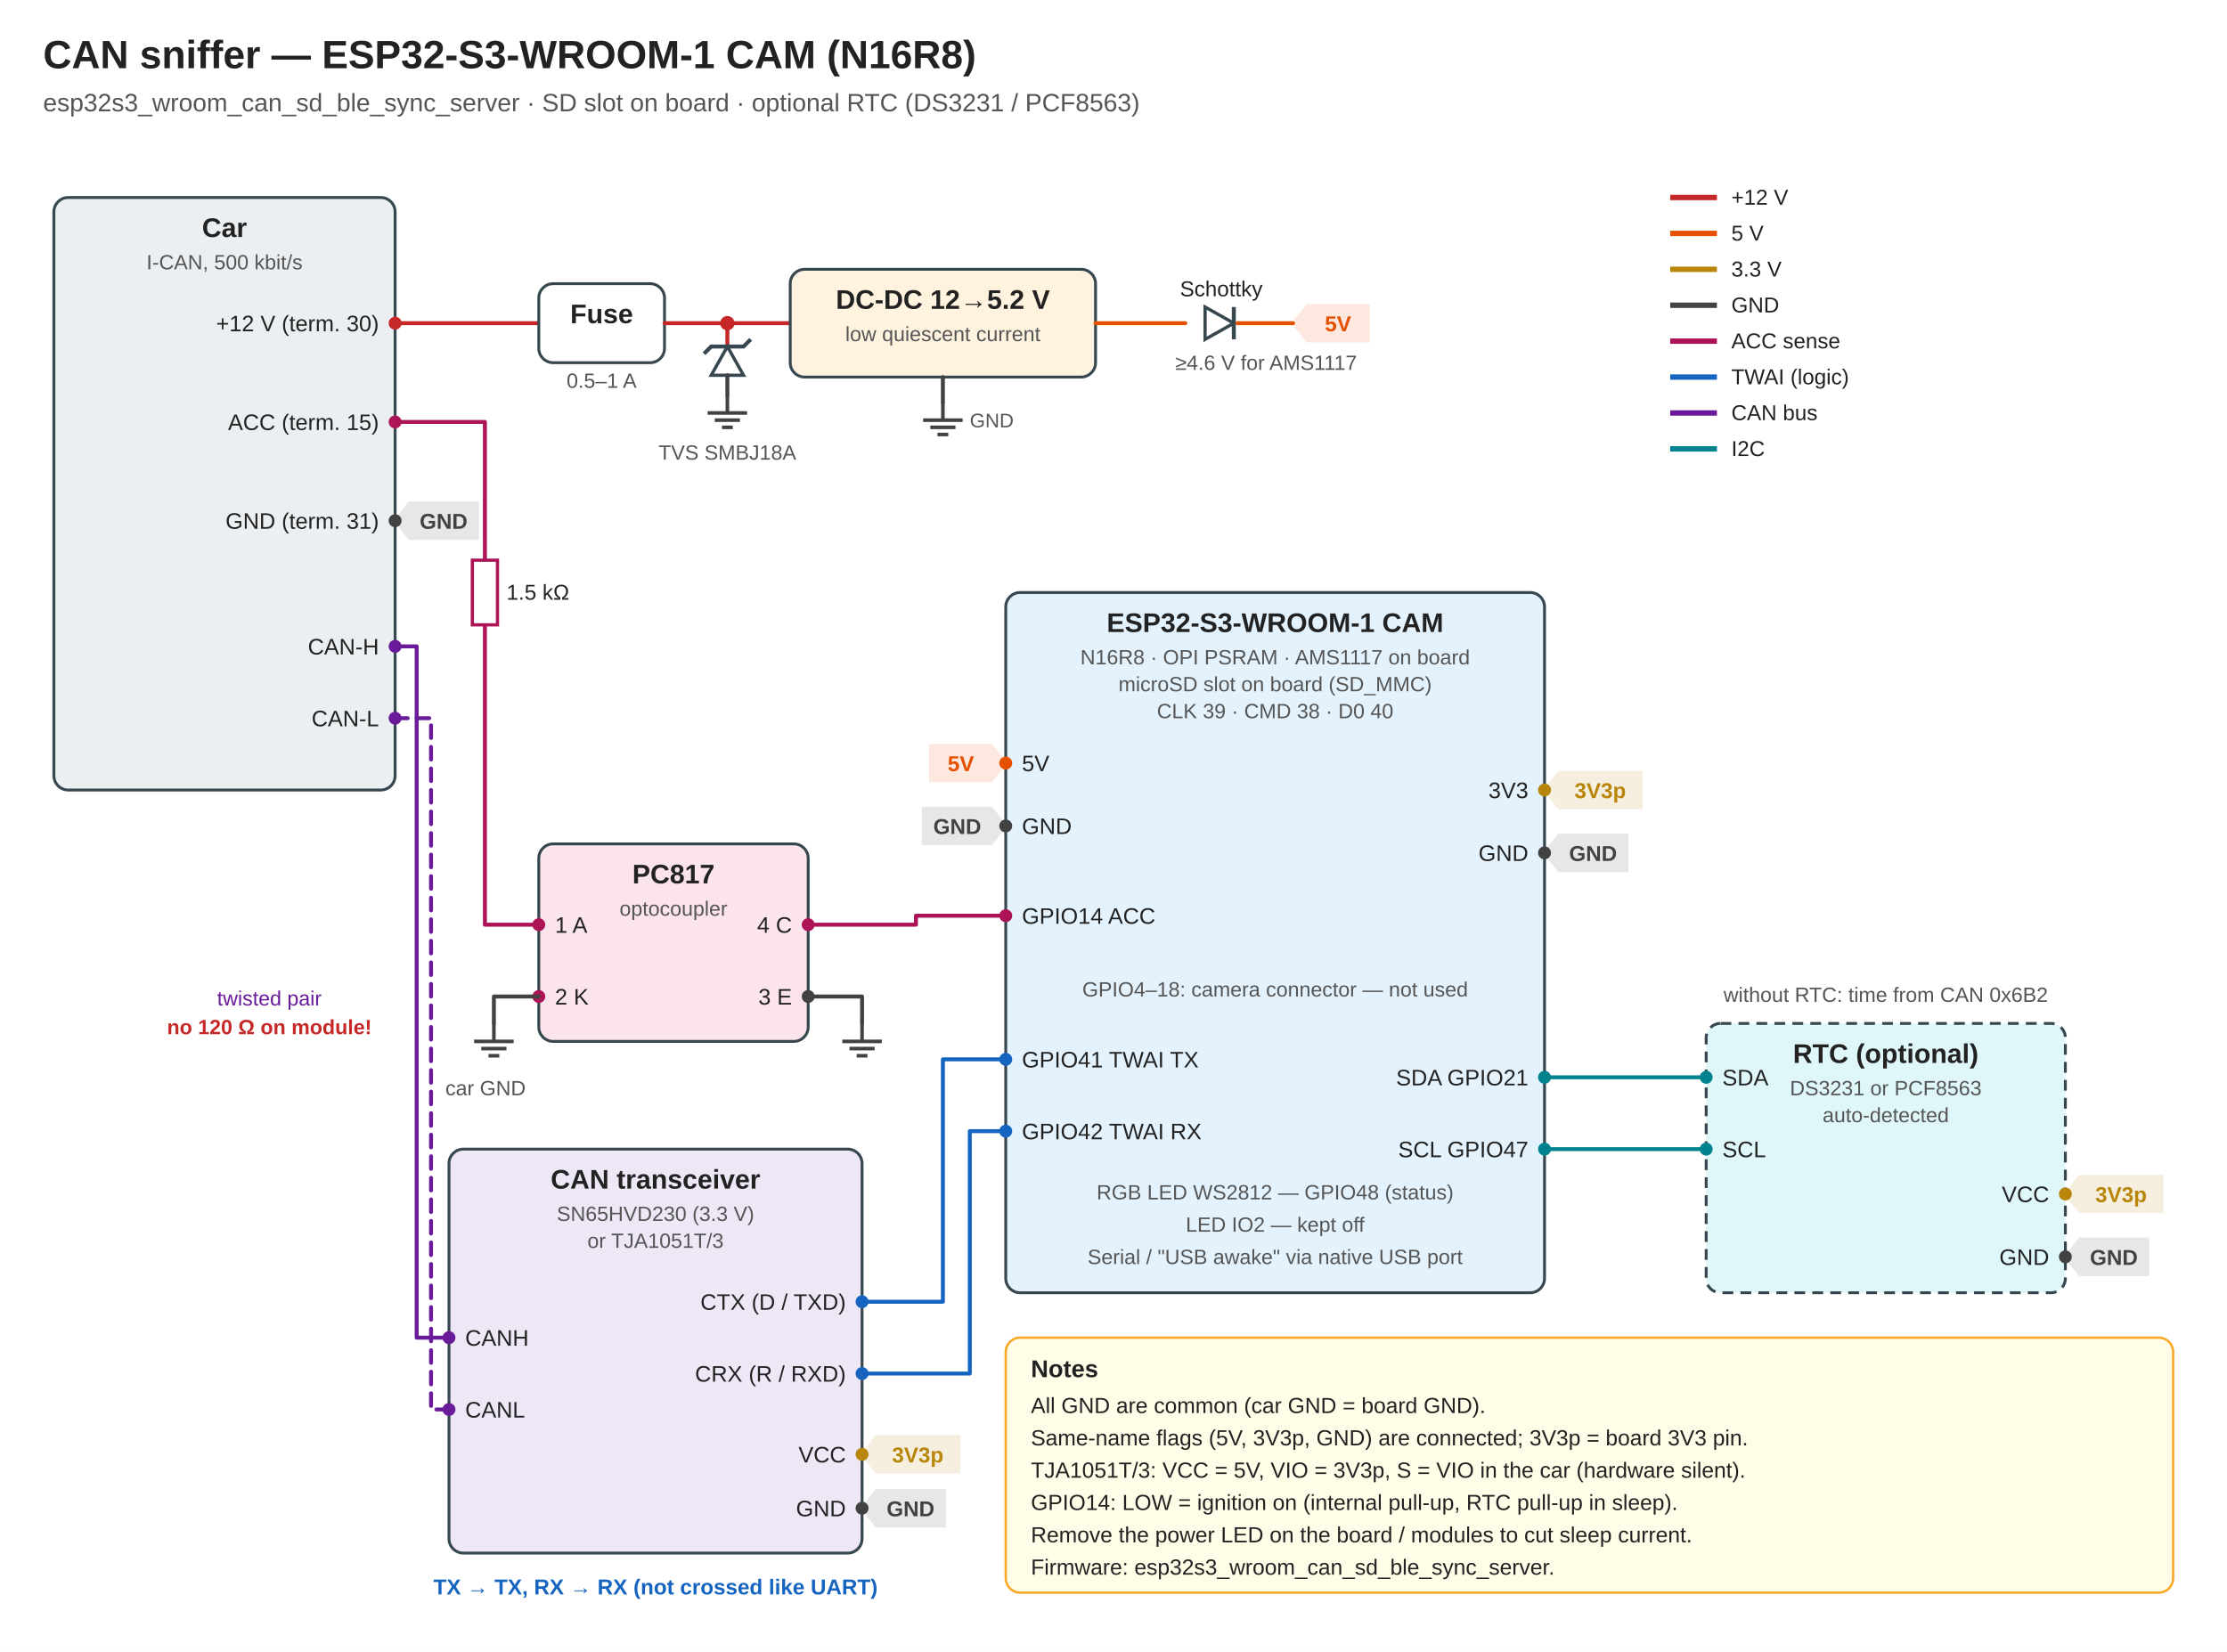
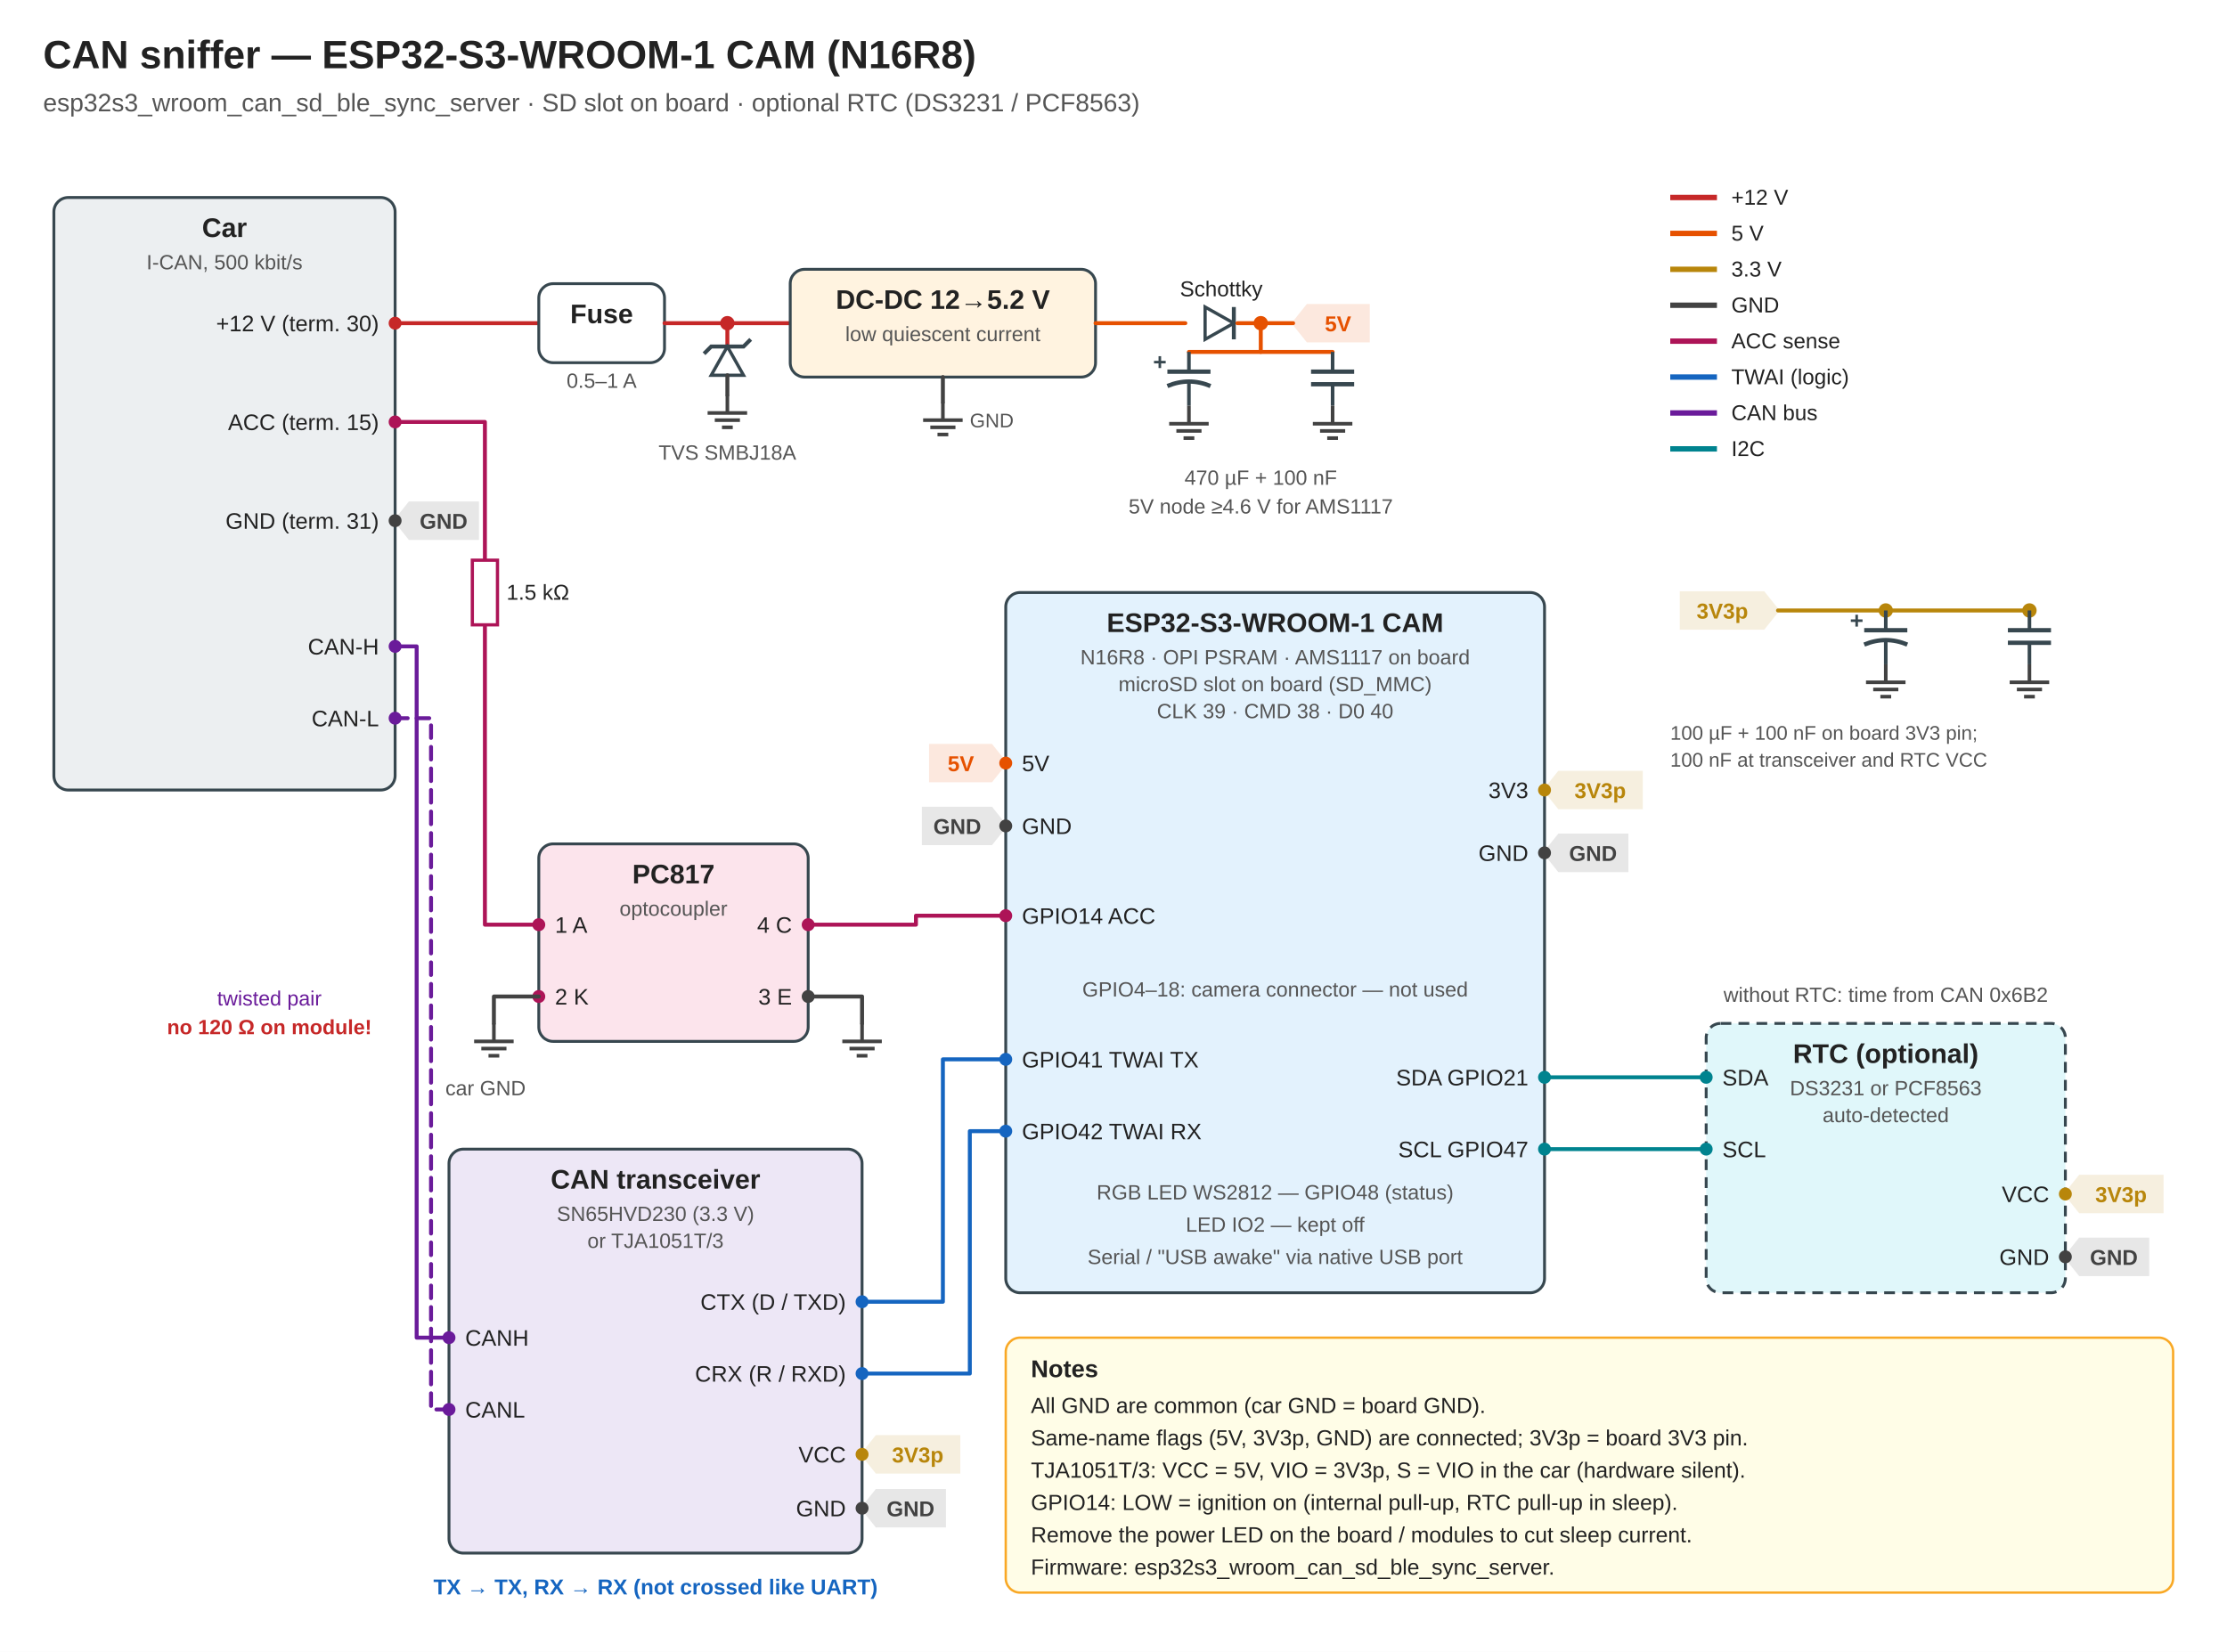
<svg xmlns="http://www.w3.org/2000/svg" width="1240" height="920" viewBox="0 0 1240 920">
  <rect x="0" y="0" width="1240" height="920" fill="#ffffff" />
  <text x="24" y="38" font-family="Segoe UI, Arial, sans-serif" font-size="22" fill="#222" text-anchor="start" font-weight="bold">CAN sniffer — ESP32-S3-WROOM-1 CAM (N16R8)</text>
  <text x="24" y="62" font-family="Segoe UI, Arial, sans-serif" font-size="14" fill="#555" text-anchor="start" font-weight="normal">esp32s3_wroom_can_sd_ble_sync_server · SD slot on board · optional RTC (DS3231 / PCF8563)</text>
  <rect x="30" y="110" width="190" height="330" rx="8" fill="#eceff1" stroke="#37474f" stroke-width="1.6" />
  <text x="125.0" y="132" font-family="Segoe UI, Arial, sans-serif" font-size="15" fill="#222" text-anchor="middle" font-weight="bold">Car</text>
  <text x="125.0" y="150" font-family="Segoe UI, Arial, sans-serif" font-size="11.5" fill="#555" text-anchor="middle" font-weight="normal">I-CAN, 500 kbit/s</text>
  <circle cx="220" cy="180" r="3.6" fill="#c62828" />
  <text x="211" y="184.5" font-family="Segoe UI, Arial, sans-serif" font-size="12.5" fill="#222" text-anchor="end" font-weight="normal">+12 V (term. 30)</text>
  <circle cx="220" cy="235" r="3.6" fill="#ad1457" />
  <text x="211" y="239.5" font-family="Segoe UI, Arial, sans-serif" font-size="12.5" fill="#222" text-anchor="end" font-weight="normal">ACC (term. 15)</text>
  <circle cx="220" cy="290" r="3.6" fill="#424242" />
  <text x="211" y="294.5" font-family="Segoe UI, Arial, sans-serif" font-size="12.5" fill="#222" text-anchor="end" font-weight="normal">GND (term. 31)</text>
  <circle cx="220" cy="360" r="3.6" fill="#6a1b9a" />
  <text x="211" y="364.5" font-family="Segoe UI, Arial, sans-serif" font-size="12.5" fill="#222" text-anchor="end" font-weight="normal">CAN-H</text>
  <circle cx="220" cy="400" r="3.6" fill="#6a1b9a" />
  <text x="211" y="404.5" font-family="Segoe UI, Arial, sans-serif" font-size="12.5" fill="#222" text-anchor="end" font-weight="normal">CAN-L</text>
  <polygon points="220,290 228,280 266,280 266,300 228,300" fill="#424242" opacity="0.13" stroke="#424242" stroke-width="1.4" />
  <text x="247.0" y="294.5" font-family="Segoe UI, Arial, sans-serif" font-size="12" fill="#424242" text-anchor="middle" font-weight="bold">GND</text>
  <polyline points="220,180 300,180" fill="none" stroke="#c62828" stroke-width="2.2" stroke-linejoin="round" stroke-linecap="round" />
  <rect x="300" y="158" width="70" height="44" rx="8" fill="#fff" stroke="#37474f" stroke-width="1.6" />
  <text x="335.0" y="180" font-family="Segoe UI, Arial, sans-serif" font-size="15" fill="#222" text-anchor="middle" font-weight="bold">Fuse</text>
  <text x="335" y="216" font-family="Segoe UI, Arial, sans-serif" font-size="11.5" fill="#555" text-anchor="middle" font-weight="normal">0.5–1 A</text>
  <polyline points="370,180 440,180" fill="none" stroke="#c62828" stroke-width="2.2" stroke-linejoin="round" stroke-linecap="round" />
  <circle cx="405" cy="180" r="4" fill="#c62828" />
  <polyline points="405,180 405,192" fill="none" stroke="#c62828" stroke-width="2.2" stroke-linejoin="round" stroke-linecap="round" />
  <polygon points="396,209 414,209 405,193" fill="#fff" stroke="#37474f" stroke-width="1.8" />
  <polyline points="392,197 396,193 414,193 418,189" fill="none" stroke="#37474f" stroke-width="2.2" />
  <polyline points="405,209 405,220" fill="none" stroke="#424242" stroke-width="2.2" stroke-linejoin="round" stroke-linecap="round" />
  <line x1="405" y1="220" x2="405" y2="230" stroke="#424242" stroke-width="2" />
  <line x1="394" y1="230" x2="416" y2="230" stroke="#424242" stroke-width="2" />
  <line x1="398" y1="234" x2="412" y2="234" stroke="#424242" stroke-width="2" />
  <line x1="402" y1="238" x2="408" y2="238" stroke="#424242" stroke-width="2" />
  <text x="405" y="256" font-family="Segoe UI, Arial, sans-serif" font-size="11.5" fill="#555" text-anchor="middle" font-weight="normal">TVS SMBJ18A</text>
  <rect x="440" y="150" width="170" height="60" rx="8" fill="#fff3e0" stroke="#37474f" stroke-width="1.6" />
  <text x="525.0" y="172" font-family="Segoe UI, Arial, sans-serif" font-size="15" fill="#222" text-anchor="middle" font-weight="bold">DC-DC 12→5.2 V</text>
  <text x="525.0" y="190" font-family="Segoe UI, Arial, sans-serif" font-size="11.5" fill="#555" text-anchor="middle" font-weight="normal">low quiescent current</text>
  <polyline points="525,210 525,224" fill="none" stroke="#424242" stroke-width="2.2" stroke-linejoin="round" stroke-linecap="round" />
  <line x1="525" y1="224" x2="525" y2="234" stroke="#424242" stroke-width="2" />
  <line x1="514" y1="234" x2="536" y2="234" stroke="#424242" stroke-width="2" />
  <line x1="518" y1="238" x2="532" y2="238" stroke="#424242" stroke-width="2" />
  <line x1="522" y1="242" x2="528" y2="242" stroke="#424242" stroke-width="2" />
  <text x="540" y="238" font-family="Segoe UI, Arial, sans-serif" font-size="11" fill="#555" text-anchor="start" font-weight="normal">GND</text>
  <polyline points="610,180 660,180" fill="none" stroke="#e65100" stroke-width="2.2" stroke-linejoin="round" stroke-linecap="round" />
  <polygon points="671,171 671,189 687,180" fill="#fff" stroke="#37474f" stroke-width="1.8" />
  <line x1="687" y1="171" x2="687" y2="189" stroke="#37474f" stroke-width="2.2" />
  <text x="680" y="165" font-family="Segoe UI, Arial, sans-serif" font-size="12" fill="#222" text-anchor="middle" font-weight="normal">Schottky</text>
  <polyline points="689,180 720,180" fill="none" stroke="#e65100" stroke-width="2.2" stroke-linejoin="round" stroke-linecap="round" />
-   <text x="705" y="206" font-family="Segoe UI, Arial, sans-serif" font-size="11.5" fill="#555" text-anchor="middle" font-weight="normal">≥4.6 V for AMS1117</text>
+   <text x="702" y="286" font-family="Segoe UI, Arial, sans-serif" font-size="11.5" fill="#555" text-anchor="middle" font-weight="normal">5V node ≥4.6 V for AMS1117</text>
+   <circle cx="702" cy="180" r="4" fill="#e65100" />
+   <polyline points="702,180 702,196 662,196" fill="none" stroke="#e65100" stroke-width="2.2" stroke-linejoin="round" stroke-linecap="round" />
+   <polyline points="702,196 742,196" fill="none" stroke="#e65100" stroke-width="2.2" stroke-linejoin="round" stroke-linecap="round" />
+   <line x1="662" y1="196" x2="662" y2="207" stroke="#37474f" stroke-width="2" />
+   <line x1="650" y1="207" x2="674" y2="207" stroke="#37474f" stroke-width="2.4" />
+   <path d="M 650 215 Q 662 210 674 215" fill="none" stroke="#37474f" stroke-width="2.4" />
+   <line x1="662" y1="213" x2="662" y2="226" stroke="#37474f" stroke-width="2" />
+   <text x="680" y="216" font-family="Segoe UI, Arial, sans-serif" font-size="12" fill="#222" text-anchor="start" font-weight="normal" />
+   <text x="642" y="206" font-family="Segoe UI, Arial, sans-serif" font-size="13" fill="#37474f" text-anchor="start" font-weight="bold">+</text>
+   <line x1="742" y1="196" x2="742" y2="207" stroke="#37474f" stroke-width="2" />
+   <line x1="730" y1="207" x2="754" y2="207" stroke="#37474f" stroke-width="2.4" />
+   <line x1="730" y1="214" x2="754" y2="214" stroke="#37474f" stroke-width="2.4" />
+   <line x1="742" y1="214" x2="742" y2="226" stroke="#37474f" stroke-width="2" />
+   <line x1="662" y1="226" x2="662" y2="236" stroke="#424242" stroke-width="2" />
+   <line x1="651" y1="236" x2="673" y2="236" stroke="#424242" stroke-width="2" />
+   <line x1="655" y1="240" x2="669" y2="240" stroke="#424242" stroke-width="2" />
+   <line x1="659" y1="244" x2="665" y2="244" stroke="#424242" stroke-width="2" />
+   <line x1="742" y1="226" x2="742" y2="236" stroke="#424242" stroke-width="2" />
+   <line x1="731" y1="236" x2="753" y2="236" stroke="#424242" stroke-width="2" />
+   <line x1="735" y1="240" x2="749" y2="240" stroke="#424242" stroke-width="2" />
+   <line x1="739" y1="244" x2="745" y2="244" stroke="#424242" stroke-width="2" />
+   <text x="702" y="270" font-family="Segoe UI, Arial, sans-serif" font-size="11.5" fill="#555" text-anchor="middle" font-weight="normal">470 µF + 100 nF</text>
  <polygon points="720,180 728,170 762,170 762,190 728,190" fill="#e65100" opacity="0.13" stroke="#e65100" stroke-width="1.4" />
  <text x="745.0" y="184.5" font-family="Segoe UI, Arial, sans-serif" font-size="12" fill="#e65100" text-anchor="middle" font-weight="bold">5V</text>
  <rect x="560" y="330" width="300" height="390" rx="8" fill="#e3f2fd" stroke="#37474f" stroke-width="1.6" />
  <text x="710.0" y="352" font-family="Segoe UI, Arial, sans-serif" font-size="15" fill="#222" text-anchor="middle" font-weight="bold">ESP32-S3-WROOM-1 CAM</text>
  <text x="710.0" y="370" font-family="Segoe UI, Arial, sans-serif" font-size="11.5" fill="#555" text-anchor="middle" font-weight="normal">N16R8 · OPI PSRAM · AMS1117 on board</text>
  <text x="710.0" y="385" font-family="Segoe UI, Arial, sans-serif" font-size="11.5" fill="#555" text-anchor="middle" font-weight="normal">microSD slot on board (SD_MMC)</text>
  <text x="710.0" y="400" font-family="Segoe UI, Arial, sans-serif" font-size="11.5" fill="#555" text-anchor="middle" font-weight="normal">CLK 39 · CMD 38 · D0 40</text>
  <circle cx="560" cy="425" r="3.6" fill="#e65100" />
  <text x="569" y="429.5" font-family="Segoe UI, Arial, sans-serif" font-size="12.5" fill="#222" text-anchor="start" font-weight="normal">5V</text>
  <polygon points="560,425 552,415 518,415 518,435 552,435" fill="#e65100" opacity="0.13" stroke="#e65100" stroke-width="1.4" />
  <text x="535.0" y="429.5" font-family="Segoe UI, Arial, sans-serif" font-size="12" fill="#e65100" text-anchor="middle" font-weight="bold">5V</text>
  <circle cx="560" cy="460" r="3.6" fill="#424242" />
  <text x="569" y="464.5" font-family="Segoe UI, Arial, sans-serif" font-size="12.5" fill="#222" text-anchor="start" font-weight="normal">GND</text>
  <polygon points="560,460 552,450 514,450 514,470 552,470" fill="#424242" opacity="0.13" stroke="#424242" stroke-width="1.4" />
  <text x="533.0" y="464.5" font-family="Segoe UI, Arial, sans-serif" font-size="12" fill="#424242" text-anchor="middle" font-weight="bold">GND</text>
  <circle cx="560" cy="510" r="3.6" fill="#ad1457" />
  <text x="569" y="514.5" font-family="Segoe UI, Arial, sans-serif" font-size="12.5" fill="#222" text-anchor="start" font-weight="normal">GPIO14  ACC</text>
  <circle cx="560" cy="590" r="3.6" fill="#1565c0" />
  <text x="569" y="594.5" font-family="Segoe UI, Arial, sans-serif" font-size="12.5" fill="#222" text-anchor="start" font-weight="normal">GPIO41  TWAI TX</text>
  <circle cx="560" cy="630" r="3.6" fill="#1565c0" />
  <text x="569" y="634.5" font-family="Segoe UI, Arial, sans-serif" font-size="12.5" fill="#222" text-anchor="start" font-weight="normal">GPIO42  TWAI RX</text>
  <circle cx="860" cy="440" r="3.6" fill="#b8860b" />
  <text x="851" y="444.5" font-family="Segoe UI, Arial, sans-serif" font-size="12.5" fill="#222" text-anchor="end" font-weight="normal">3V3</text>
  <polygon points="860,440 868,430 914,430 914,450 868,450" fill="#b8860b" opacity="0.13" stroke="#b8860b" stroke-width="1.4" />
  <text x="891.0" y="444.5" font-family="Segoe UI, Arial, sans-serif" font-size="12" fill="#b8860b" text-anchor="middle" font-weight="bold">3V3p</text>
  <circle cx="860" cy="475" r="3.6" fill="#424242" />
  <text x="851" y="479.5" font-family="Segoe UI, Arial, sans-serif" font-size="12.5" fill="#222" text-anchor="end" font-weight="normal">GND</text>
  <polygon points="860,475 868,465 906,465 906,485 868,485" fill="#424242" opacity="0.13" stroke="#424242" stroke-width="1.4" />
  <text x="887.0" y="479.5" font-family="Segoe UI, Arial, sans-serif" font-size="12" fill="#424242" text-anchor="middle" font-weight="bold">GND</text>
  <circle cx="860" cy="600" r="3.6" fill="#00838f" />
  <text x="851" y="604.5" font-family="Segoe UI, Arial, sans-serif" font-size="12.5" fill="#222" text-anchor="end" font-weight="normal">SDA  GPIO21</text>
  <circle cx="860" cy="640" r="3.6" fill="#00838f" />
  <text x="851" y="644.5" font-family="Segoe UI, Arial, sans-serif" font-size="12.5" fill="#222" text-anchor="end" font-weight="normal">SCL  GPIO47</text>
  <text x="710.0" y="555" font-family="Segoe UI, Arial, sans-serif" font-size="11.5" fill="#555" text-anchor="middle" font-weight="normal">GPIO4–18: camera connector — not used</text>
  <text x="710.0" y="668" font-family="Segoe UI, Arial, sans-serif" font-size="11.5" fill="#555" text-anchor="middle" font-weight="normal">RGB LED WS2812 — GPIO48 (status)</text>
  <text x="710.0" y="686" font-family="Segoe UI, Arial, sans-serif" font-size="11.5" fill="#555" text-anchor="middle" font-weight="normal">LED IO2 — kept off</text>
  <text x="710.0" y="704" font-family="Segoe UI, Arial, sans-serif" font-size="11.5" fill="#555" text-anchor="middle" font-weight="normal">Serial / "USB awake" via native USB port</text>
  <rect x="300" y="470" width="150" height="110" rx="8" fill="#fce4ec" stroke="#37474f" stroke-width="1.6" />
  <text x="375.0" y="492" font-family="Segoe UI, Arial, sans-serif" font-size="15" fill="#222" text-anchor="middle" font-weight="bold">PC817</text>
  <text x="375.0" y="510" font-family="Segoe UI, Arial, sans-serif" font-size="11.5" fill="#555" text-anchor="middle" font-weight="normal">optocoupler</text>
  <circle cx="300" cy="515" r="3.6" fill="#ad1457" />
  <text x="309" y="519.5" font-family="Segoe UI, Arial, sans-serif" font-size="12.5" fill="#222" text-anchor="start" font-weight="normal">1 A</text>
  <circle cx="300" cy="555" r="3.6" fill="#ad1457" />
  <text x="309" y="559.5" font-family="Segoe UI, Arial, sans-serif" font-size="12.5" fill="#222" text-anchor="start" font-weight="normal">2 K</text>
  <circle cx="450" cy="515" r="3.6" fill="#ad1457" />
  <text x="441" y="519.5" font-family="Segoe UI, Arial, sans-serif" font-size="12.5" fill="#222" text-anchor="end" font-weight="normal">4 C</text>
  <circle cx="450" cy="555" r="3.6" fill="#424242" />
  <text x="441" y="559.5" font-family="Segoe UI, Arial, sans-serif" font-size="12.5" fill="#222" text-anchor="end" font-weight="normal">3 E</text>
  <polyline points="220,235 270,235 270,515 300,515" fill="none" stroke="#ad1457" stroke-width="2.2" stroke-linejoin="round" stroke-linecap="round" />
  <rect x="263" y="312" width="14" height="36" fill="#fff" stroke="#ad1457" stroke-width="1.8" />
  <text x="282" y="334" font-family="Segoe UI, Arial, sans-serif" font-size="12" fill="#222" text-anchor="start" font-weight="normal">1.5 kΩ</text>
  <polyline points="300,555 275,555 275,570" fill="none" stroke="#424242" stroke-width="2.2" stroke-linejoin="round" stroke-linecap="round" />
  <line x1="275" y1="570" x2="275" y2="580" stroke="#424242" stroke-width="2" />
  <line x1="264" y1="580" x2="286" y2="580" stroke="#424242" stroke-width="2" />
  <line x1="268" y1="584" x2="282" y2="584" stroke="#424242" stroke-width="2" />
  <line x1="272" y1="588" x2="278" y2="588" stroke="#424242" stroke-width="2" />
  <text x="248" y="610" font-family="Segoe UI, Arial, sans-serif" font-size="11.5" fill="#555" text-anchor="start" font-weight="normal">car GND</text>
  <polyline points="450,515 510,515 510,510 560,510" fill="none" stroke="#ad1457" stroke-width="2.2" stroke-linejoin="round" stroke-linecap="round" />
  <polyline points="450,555 480,555 480,570" fill="none" stroke="#424242" stroke-width="2.2" stroke-linejoin="round" stroke-linecap="round" />
  <line x1="480" y1="570" x2="480" y2="580" stroke="#424242" stroke-width="2" />
  <line x1="469" y1="580" x2="491" y2="580" stroke="#424242" stroke-width="2" />
  <line x1="473" y1="584" x2="487" y2="584" stroke="#424242" stroke-width="2" />
  <line x1="477" y1="588" x2="483" y2="588" stroke="#424242" stroke-width="2" />
  <rect x="250" y="640" width="230" height="225" rx="8" fill="#ede7f6" stroke="#37474f" stroke-width="1.6" />
  <text x="365.0" y="662" font-family="Segoe UI, Arial, sans-serif" font-size="15" fill="#222" text-anchor="middle" font-weight="bold">CAN transceiver</text>
  <text x="365.0" y="680" font-family="Segoe UI, Arial, sans-serif" font-size="11.5" fill="#555" text-anchor="middle" font-weight="normal">SN65HVD230 (3.3 V)</text>
  <text x="365.0" y="695" font-family="Segoe UI, Arial, sans-serif" font-size="11.5" fill="#555" text-anchor="middle" font-weight="normal">or TJA1051T/3</text>
  <circle cx="250" cy="745" r="3.6" fill="#6a1b9a" />
  <text x="259" y="749.5" font-family="Segoe UI, Arial, sans-serif" font-size="12.5" fill="#222" text-anchor="start" font-weight="normal">CANH</text>
  <circle cx="250" cy="785" r="3.6" fill="#6a1b9a" />
  <text x="259" y="789.5" font-family="Segoe UI, Arial, sans-serif" font-size="12.5" fill="#222" text-anchor="start" font-weight="normal">CANL</text>
  <circle cx="480" cy="725" r="3.6" fill="#1565c0" />
  <text x="471" y="729.5" font-family="Segoe UI, Arial, sans-serif" font-size="12.5" fill="#222" text-anchor="end" font-weight="normal">CTX (D / TXD)</text>
  <circle cx="480" cy="765" r="3.6" fill="#1565c0" />
  <text x="471" y="769.5" font-family="Segoe UI, Arial, sans-serif" font-size="12.5" fill="#222" text-anchor="end" font-weight="normal">CRX (R / RXD)</text>
  <circle cx="480" cy="810" r="3.6" fill="#b8860b" />
  <text x="471" y="814.5" font-family="Segoe UI, Arial, sans-serif" font-size="12.5" fill="#222" text-anchor="end" font-weight="normal">VCC</text>
  <polygon points="480,810 488,800 534,800 534,820 488,820" fill="#b8860b" opacity="0.13" stroke="#b8860b" stroke-width="1.4" />
  <text x="511.0" y="814.5" font-family="Segoe UI, Arial, sans-serif" font-size="12" fill="#b8860b" text-anchor="middle" font-weight="bold">3V3p</text>
  <circle cx="480" cy="840" r="3.6" fill="#424242" />
  <text x="471" y="844.5" font-family="Segoe UI, Arial, sans-serif" font-size="12.5" fill="#222" text-anchor="end" font-weight="normal">GND</text>
  <polygon points="480,840 488,830 526,830 526,850 488,850" fill="#424242" opacity="0.13" stroke="#424242" stroke-width="1.4" />
  <text x="507.0" y="844.5" font-family="Segoe UI, Arial, sans-serif" font-size="12" fill="#424242" text-anchor="middle" font-weight="bold">GND</text>
  <polyline points="220,360 232,360 232,745 250,745" fill="none" stroke="#6a1b9a" stroke-width="2.2" stroke-linejoin="round" stroke-linecap="round" />
  <polyline points="220,400 240,400 240,785 250,785" fill="none" stroke="#6a1b9a" stroke-width="2.2" stroke-linejoin="round" stroke-linecap="round" stroke-dasharray="7,5" />
  <text x="150" y="560" font-family="Segoe UI, Arial, sans-serif" font-size="11.5" fill="#6a1b9a" text-anchor="middle" font-weight="normal">twisted pair</text>
  <text x="150" y="576" font-family="Segoe UI, Arial, sans-serif" font-size="11.5" fill="#c62828" text-anchor="middle" font-weight="bold">no 120 Ω on module!</text>
  <polyline points="560,590 525,590 525,725 480,725" fill="none" stroke="#1565c0" stroke-width="2.2" stroke-linejoin="round" stroke-linecap="round" />
  <polyline points="560,630 540,630 540,765 480,765" fill="none" stroke="#1565c0" stroke-width="2.2" stroke-linejoin="round" stroke-linecap="round" />
  <text x="365" y="888" font-family="Segoe UI, Arial, sans-serif" font-size="12" fill="#1565c0" text-anchor="middle" font-weight="bold">TX → TX, RX → RX (not crossed like UART)</text>
  <rect x="950" y="570" width="200" height="150" rx="8" fill="#e0f7fa" stroke="#37474f" stroke-width="1.6" stroke-dasharray="6,4" />
  <text x="1050.0" y="592" font-family="Segoe UI, Arial, sans-serif" font-size="15" fill="#222" text-anchor="middle" font-weight="bold">RTC (optional)</text>
  <text x="1050.0" y="610" font-family="Segoe UI, Arial, sans-serif" font-size="11.5" fill="#555" text-anchor="middle" font-weight="normal">DS3231 or PCF8563</text>
  <text x="1050.0" y="625" font-family="Segoe UI, Arial, sans-serif" font-size="11.5" fill="#555" text-anchor="middle" font-weight="normal">auto-detected</text>
  <circle cx="950" cy="600" r="3.6" fill="#00838f" />
  <text x="959" y="604.5" font-family="Segoe UI, Arial, sans-serif" font-size="12.5" fill="#222" text-anchor="start" font-weight="normal">SDA</text>
  <polyline points="860,600 950,600" fill="none" stroke="#00838f" stroke-width="2.2" stroke-linejoin="round" stroke-linecap="round" />
  <circle cx="950" cy="640" r="3.6" fill="#00838f" />
  <text x="959" y="644.5" font-family="Segoe UI, Arial, sans-serif" font-size="12.5" fill="#222" text-anchor="start" font-weight="normal">SCL</text>
  <polyline points="860,640 950,640" fill="none" stroke="#00838f" stroke-width="2.2" stroke-linejoin="round" stroke-linecap="round" />
  <circle cx="1150" cy="665" r="3.6" fill="#b8860b" />
  <text x="1141" y="669.5" font-family="Segoe UI, Arial, sans-serif" font-size="12.5" fill="#222" text-anchor="end" font-weight="normal">VCC</text>
  <polygon points="1150,665 1158,655 1204,655 1204,675 1158,675" fill="#b8860b" opacity="0.13" stroke="#b8860b" stroke-width="1.4" />
  <text x="1181.0" y="669.5" font-family="Segoe UI, Arial, sans-serif" font-size="12" fill="#b8860b" text-anchor="middle" font-weight="bold">3V3p</text>
  <circle cx="1150" cy="700" r="3.6" fill="#424242" />
  <text x="1141" y="704.5" font-family="Segoe UI, Arial, sans-serif" font-size="12.5" fill="#222" text-anchor="end" font-weight="normal">GND</text>
  <polygon points="1150,700 1158,690 1196,690 1196,710 1158,710" fill="#424242" opacity="0.13" stroke="#424242" stroke-width="1.4" />
  <text x="1177.0" y="704.5" font-family="Segoe UI, Arial, sans-serif" font-size="12" fill="#424242" text-anchor="middle" font-weight="bold">GND</text>
  <text x="1050" y="558" font-family="Segoe UI, Arial, sans-serif" font-size="11.5" fill="#555" text-anchor="middle" font-weight="normal">without RTC: time from CAN 0x6B2</text>
+   <polygon points="990,340 982,330 936,330 936,350 982,350" fill="#b8860b" opacity="0.13" stroke="#b8860b" stroke-width="1.4" />
+   <text x="959.0" y="344.5" font-family="Segoe UI, Arial, sans-serif" font-size="12" fill="#b8860b" text-anchor="middle" font-weight="bold">3V3p</text>
+   <polyline points="990,340 1130,340" fill="none" stroke="#b8860b" stroke-width="2.2" stroke-linejoin="round" stroke-linecap="round" />
+   <circle cx="1050" cy="340" r="4" fill="#b8860b" />
+   <line x1="1050" y1="340" x2="1050" y2="351" stroke="#37474f" stroke-width="2" />
+   <line x1="1038" y1="351" x2="1062" y2="351" stroke="#37474f" stroke-width="2.4" />
+   <path d="M 1038 359 Q 1050 354 1062 359" fill="none" stroke="#37474f" stroke-width="2.4" />
+   <line x1="1050" y1="357" x2="1050" y2="370" stroke="#37474f" stroke-width="2" />
+   <text x="1068" y="360" font-family="Segoe UI, Arial, sans-serif" font-size="12" fill="#222" text-anchor="start" font-weight="normal" />
+   <text x="1030" y="350" font-family="Segoe UI, Arial, sans-serif" font-size="13" fill="#37474f" text-anchor="start" font-weight="bold">+</text>
+   <line x1="1050" y1="370" x2="1050" y2="380" stroke="#424242" stroke-width="2" />
+   <line x1="1039" y1="380" x2="1061" y2="380" stroke="#424242" stroke-width="2" />
+   <line x1="1043" y1="384" x2="1057" y2="384" stroke="#424242" stroke-width="2" />
+   <line x1="1047" y1="388" x2="1053" y2="388" stroke="#424242" stroke-width="2" />
+   <circle cx="1130" cy="340" r="4" fill="#b8860b" />
+   <line x1="1130" y1="340" x2="1130" y2="351" stroke="#37474f" stroke-width="2" />
+   <line x1="1118" y1="351" x2="1142" y2="351" stroke="#37474f" stroke-width="2.4" />
+   <line x1="1118" y1="358" x2="1142" y2="358" stroke="#37474f" stroke-width="2.4" />
+   <line x1="1130" y1="358" x2="1130" y2="370" stroke="#37474f" stroke-width="2" />
+   <line x1="1130" y1="370" x2="1130" y2="380" stroke="#424242" stroke-width="2" />
+   <line x1="1119" y1="380" x2="1141" y2="380" stroke="#424242" stroke-width="2" />
+   <line x1="1123" y1="384" x2="1137" y2="384" stroke="#424242" stroke-width="2" />
+   <line x1="1127" y1="388" x2="1133" y2="388" stroke="#424242" stroke-width="2" />
+   <text x="930" y="412" font-family="Segoe UI, Arial, sans-serif" font-size="11" fill="#555" text-anchor="start" font-weight="normal">100 µF + 100 nF on board 3V3 pin;</text>
+   <text x="930" y="427" font-family="Segoe UI, Arial, sans-serif" font-size="11" fill="#555" text-anchor="start" font-weight="normal">100 nF at transceiver and RTC VCC</text>
  <line x1="930" y1="110" x2="956" y2="110" stroke="#c62828" stroke-width="3" />
  <text x="964" y="114" font-family="Segoe UI, Arial, sans-serif" font-size="12" fill="#222" text-anchor="start" font-weight="normal">+12 V</text>
  <line x1="930" y1="130" x2="956" y2="130" stroke="#e65100" stroke-width="3" />
  <text x="964" y="134" font-family="Segoe UI, Arial, sans-serif" font-size="12" fill="#222" text-anchor="start" font-weight="normal">5 V</text>
  <line x1="930" y1="150" x2="956" y2="150" stroke="#b8860b" stroke-width="3" />
  <text x="964" y="154" font-family="Segoe UI, Arial, sans-serif" font-size="12" fill="#222" text-anchor="start" font-weight="normal">3.3 V</text>
  <line x1="930" y1="170" x2="956" y2="170" stroke="#424242" stroke-width="3" />
  <text x="964" y="174" font-family="Segoe UI, Arial, sans-serif" font-size="12" fill="#222" text-anchor="start" font-weight="normal">GND</text>
  <line x1="930" y1="190" x2="956" y2="190" stroke="#ad1457" stroke-width="3" />
  <text x="964" y="194" font-family="Segoe UI, Arial, sans-serif" font-size="12" fill="#222" text-anchor="start" font-weight="normal">ACC sense</text>
  <line x1="930" y1="210" x2="956" y2="210" stroke="#1565c0" stroke-width="3" />
  <text x="964" y="214" font-family="Segoe UI, Arial, sans-serif" font-size="12" fill="#222" text-anchor="start" font-weight="normal">TWAI (logic)</text>
  <line x1="930" y1="230" x2="956" y2="230" stroke="#6a1b9a" stroke-width="3" />
  <text x="964" y="234" font-family="Segoe UI, Arial, sans-serif" font-size="12" fill="#222" text-anchor="start" font-weight="normal">CAN bus</text>
  <line x1="930" y1="250" x2="956" y2="250" stroke="#00838f" stroke-width="3" />
  <text x="964" y="254" font-family="Segoe UI, Arial, sans-serif" font-size="12" fill="#222" text-anchor="start" font-weight="normal">I2C</text>
  <rect x="560" y="745" width="650" height="142" rx="8" fill="#fffde7" stroke="#f9a825" stroke-width="1.3" />
  <text x="574" y="767" font-family="Segoe UI, Arial, sans-serif" font-size="13.5" fill="#222" text-anchor="start" font-weight="bold">Notes</text>
  <text x="574" y="787" font-family="Segoe UI, Arial, sans-serif" font-size="12.2" fill="#222" text-anchor="start" font-weight="normal">All GND are common (car GND = board GND).</text>
  <text x="574" y="805" font-family="Segoe UI, Arial, sans-serif" font-size="12.2" fill="#222" text-anchor="start" font-weight="normal">Same-name flags (5V, 3V3p, GND) are connected; 3V3p = board 3V3 pin.</text>
  <text x="574" y="823" font-family="Segoe UI, Arial, sans-serif" font-size="12.2" fill="#222" text-anchor="start" font-weight="normal">TJA1051T/3: VCC = 5V, VIO = 3V3p, S = VIO in the car (hardware silent).</text>
  <text x="574" y="841" font-family="Segoe UI, Arial, sans-serif" font-size="12.2" fill="#222" text-anchor="start" font-weight="normal">GPIO14: LOW = ignition on (internal pull-up, RTC pull-up in sleep).</text>
  <text x="574" y="859" font-family="Segoe UI, Arial, sans-serif" font-size="12.2" fill="#222" text-anchor="start" font-weight="normal">Remove the power LED on the board / modules to cut sleep current.</text>
  <text x="574" y="877" font-family="Segoe UI, Arial, sans-serif" font-size="12.2" fill="#222" text-anchor="start" font-weight="normal">Firmware: esp32s3_wroom_can_sd_ble_sync_server.</text>
</svg>
